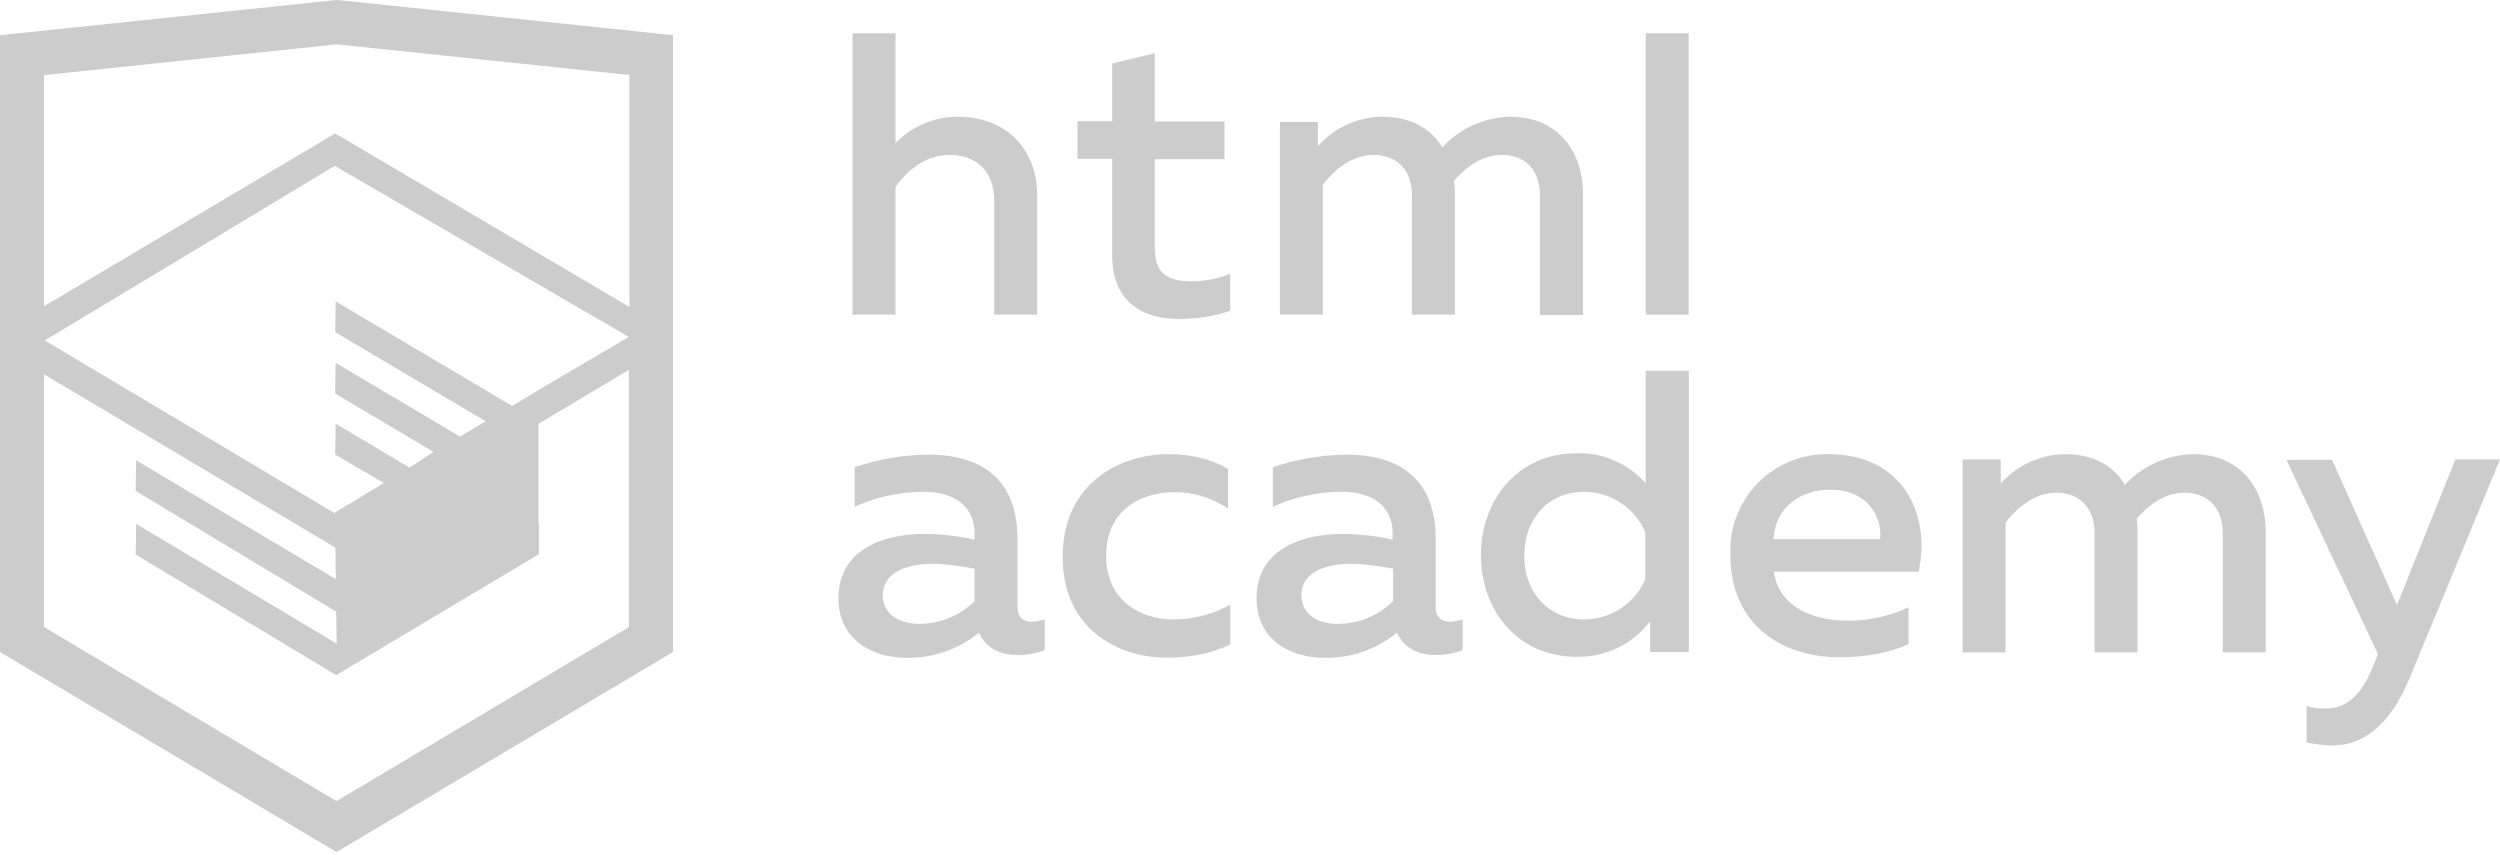
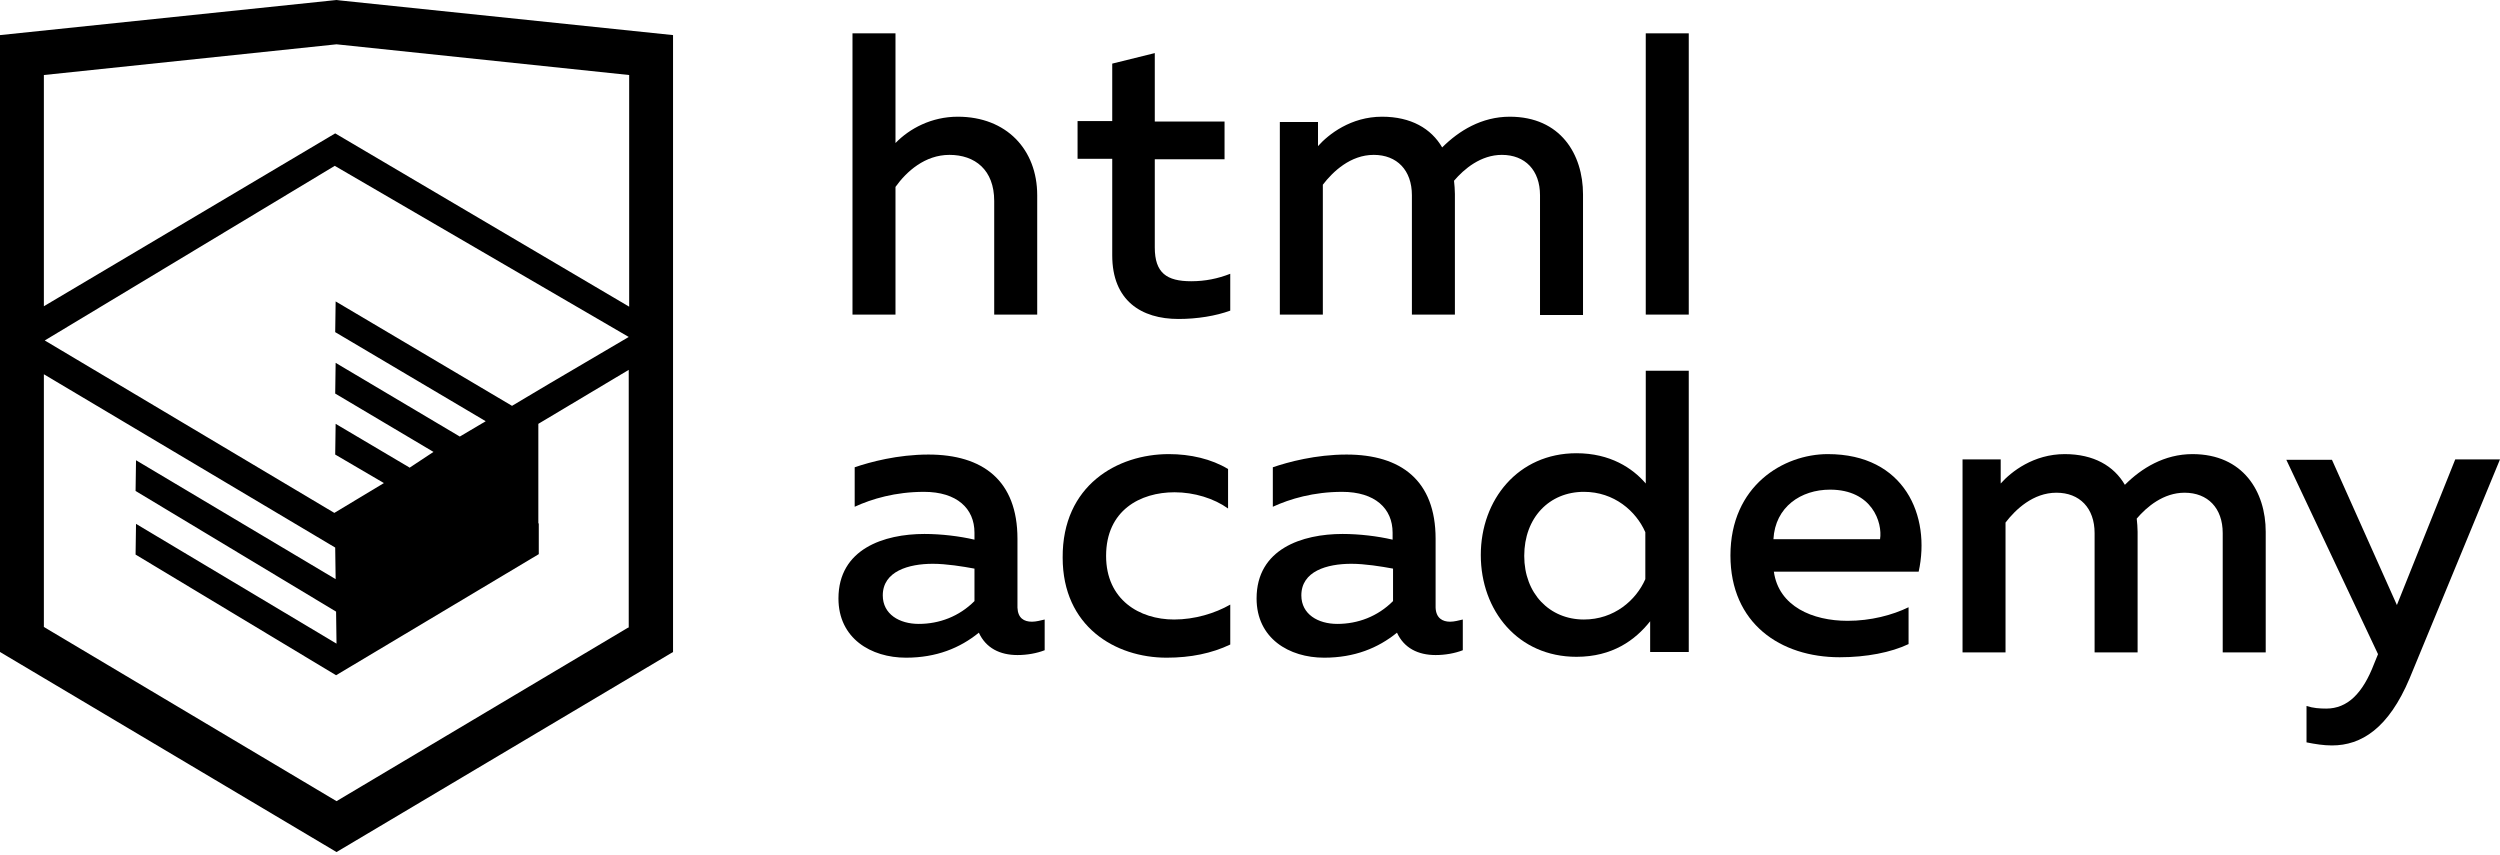
- <svg xmlns="http://www.w3.org/2000/svg" width="199" height="68" fill="none">
-   <g opacity=".2" fill="#000">
-     <path d="M82.14 49.49c.35 0 .7-.1 1.02-.18v2.45c-.63.24-1.4.38-2.17.38-1.4 0-2.51-.56-3.07-1.78a8.88 8.88 0 01-5.8 2c-2.8 0-5.38-1.54-5.38-4.72 0-3.95 3.63-5.14 6.85-5.14 1.32 0 2.79.18 3.98.46v-.56c0-1.92-1.4-3.25-4.02-3.25-2.27 0-4.15.56-5.52 1.19v-3.15a18.76 18.76 0 015.87-1c4.33 0 7.09 2.05 7.09 6.7v5.48c.04.84.52 1.12 1.15 1.12zm-11.87-2.1c0 1.5 1.33 2.27 2.86 2.27 1.64 0 3.22-.6 4.44-1.81v-2.59c-.95-.17-2.24-.38-3.32-.38-1.92 0-3.98.6-3.98 2.51zM93.04 36.15c1.71 0 3.39.38 4.71 1.18v3.15a7.5 7.5 0 00-4.26-1.3c-2.72 0-5.44 1.44-5.44 5.07 0 3.5 2.65 5.06 5.4 5.06 1.65 0 3.26-.49 4.48-1.18v3.17c-1.47.7-3.14 1.05-5.07 1.05-4.08 0-8.27-2.48-8.27-7.96-.04-5.76 4.36-8.24 8.45-8.24zM115.43 49.49c.34 0 .7-.1 1-.18v2.45c-.62.24-1.39.38-2.16.38-1.4 0-2.51-.56-3.07-1.78a8.88 8.88 0 01-5.8 2c-2.8 0-5.38-1.54-5.38-4.72 0-3.95 3.64-5.14 6.85-5.14 1.33 0 2.8.18 3.98.46v-.56c0-1.92-1.4-3.25-4.02-3.25-2.27 0-4.15.56-5.51 1.19v-3.15a18.77 18.77 0 015.86-1c4.33 0 7.1 2.05 7.1 6.7v5.48c.03.84.55 1.12 1.15 1.12zm-11.84-2.1c0 1.5 1.32 2.27 2.86 2.27 1.64 0 3.21-.6 4.44-1.81v-2.59c-.95-.17-2.24-.38-3.32-.38-1.96 0-3.98.6-3.98 2.51zM134.43 29.51V51.9h-3.08v-2.45a7.13 7.13 0 01-5.87 2.83c-4.64 0-7.6-3.66-7.6-8.1 0-4.4 2.96-8.1 7.6-8.1a7.03 7.03 0 015.52 2.4v-8.97h3.43zm-8.35 9.64c-2.76 0-4.75 2.06-4.75 5.1 0 3 2.02 5.06 4.75 5.06a5.33 5.33 0 004.89-3.21v-3.74a5.33 5.33 0 00-4.9-3.21zM145.5 36.15c6.1 0 8.2 4.92 7.22 9.36H141.2c.38 2.76 3.07 3.9 5.87 3.9 1.85 0 3.56-.45 4.85-1.07v2.93c-1.4.66-3.35 1.05-5.48 1.05-4.72 0-8.7-2.7-8.7-8.1a7.68 7.68 0 017.76-8.07zm.17 2.83c-2.3 0-4.36 1.36-4.5 3.94h8.48c.21-1.32-.63-3.94-3.98-3.94zM156.22 51.9V36.57h3.04v1.92a6.96 6.96 0 015.1-2.34c2.3 0 3.9.94 4.78 2.44a7.63 7.63 0 015.38-2.44c4.05 0 5.83 3 5.83 6.18v9.6h-3.42v-9.5c0-1.99-1.19-3.21-3.04-3.21-1.68 0-3 1.12-3.8 2.06.03.35.06.7.06 1.05v9.6h-3.42v-9.5c0-1.99-1.19-3.21-3.04-3.21s-3.25 1.33-4.05 2.38v10.33h-3.42v-.03zM195.44 36.57H199l-7.2 17.42c-1.67 3.98-3.84 5.35-6.18 5.35-.66 0-1.32-.1-2.02-.25v-2.9c.52.18 1.05.21 1.57.21 1.68 0 2.9-1.18 3.8-3.56l.32-.77L182 36.6h3.63l5.17 11.56 4.65-11.6zM71.28 2.65v8.74a6.95 6.95 0 014.96-2.1c3.88 0 6.32 2.62 6.32 6.25v9.5h-3.42V16c0-2.48-1.54-3.67-3.56-3.67-1.96 0-3.43 1.33-4.3 2.55v10.16h-3.42V2.65h3.42zM91.92 4.23v5.44h5.55v3h-5.55v7.03c0 2.02.94 2.69 2.9 2.69 1.12 0 2.13-.21 3.1-.6v2.94c-1.14.42-2.61.66-4.11.66-2.97 0-5.28-1.47-5.28-5.06v-7.69h-2.76v-3h2.76V5.06l3.4-.83zM101.88 25.04V9.71h3.03v1.92a6.96 6.96 0 015.1-2.34c2.3 0 3.91.94 4.79 2.44a7.63 7.63 0 015.38-2.44c4.05 0 5.83 3 5.83 6.18v9.6h-3.43v-9.53c0-1.99-1.18-3.21-3.03-3.21-1.68 0-3 1.12-3.81 2.06.04.35.07.7.07 1.05v9.6h-3.42v-9.5c0-1.99-1.19-3.21-3.04-3.21s-3.25 1.33-4.05 2.37v10.34h-3.42zM134.42 2.65H131v22.4h3.42V2.64zM27.07.03L26.79 0 0 2.8v49.1l26.79 15.92L53.57 51.9V2.8L27.07.02zm23.01 49.88l-23.3 13.86L3.5 49.91V29.79l23.2 13.8.03 2.51-15.9-9.46-.03 2.44 15.96 9.6.04 2.55-15.96-9.53-.04 2.44 15.96 9.6 16.14-9.63v-2.45h-.04v-7.92l7.2-4.3v20.47h.03zm-.03-23.09l-6.36 3.74-2.93 1.75-14.04-8.32-.04 2.45 11.98 7.09-.1.07-.25.14-1.7 1.01-9.9-5.87-.03 2.45 7.83 4.64-1.86 1.22-.03.04-5.9-3.5-.04 2.45 3.88 2.27-3.95 2.38L3.56 27.1l23.09-13.9 23.4 13.62zm.03-2.4l-23.4-13.8L3.5 24.38V5.98l23.3-2.45 23.3 2.44v18.44z" />
-   </g>
+ <svg xmlns="http://www.w3.org/2000/svg" width="199" height="68" viewBox="0 0 199 68" fill="none">
+   <path d="M82.143 49.488C82.492 49.488 82.841 49.383 83.156 49.313V51.758C82.527 52.003 81.759 52.142 80.99 52.142C79.593 52.142 78.476 51.584 77.917 50.361C76.415 51.584 74.529 52.352 72.12 52.352C69.326 52.352 66.741 50.815 66.741 47.637C66.741 43.691 70.373 42.503 73.586 42.503C74.913 42.503 76.38 42.678 77.568 42.957V42.398C77.568 40.478 76.171 39.151 73.552 39.151C71.281 39.151 69.395 39.709 68.033 40.338V37.195C69.256 36.776 71.456 36.182 73.901 36.182C78.231 36.182 80.99 38.242 80.99 42.887V48.37C81.025 49.209 81.514 49.488 82.143 49.488ZM70.269 47.393C70.269 48.894 71.596 49.663 73.132 49.663C74.774 49.663 76.346 49.069 77.568 47.847V45.262C76.625 45.088 75.333 44.878 74.25 44.878C72.329 44.878 70.269 45.472 70.269 47.393Z" fill="black" />
+   <path d="M93.039 36.147C94.751 36.147 96.427 36.531 97.754 37.334V40.477C96.637 39.674 95.065 39.185 93.493 39.185C90.769 39.185 88.045 40.617 88.045 44.249C88.045 47.742 90.699 49.313 93.458 49.313C95.1 49.313 96.706 48.825 97.929 48.126V51.304C96.462 52.003 94.786 52.352 92.865 52.352C88.779 52.352 84.588 49.872 84.588 44.389C84.553 38.627 88.953 36.147 93.039 36.147Z" fill="black" />
+   <path d="M115.426 49.488C115.775 49.488 116.125 49.383 116.439 49.313V51.758C115.81 52.003 115.042 52.142 114.274 52.142C112.877 52.142 111.759 51.584 111.2 50.361C109.699 51.584 107.813 52.352 105.403 52.352C102.609 52.352 100.024 50.815 100.024 47.637C100.024 43.691 103.657 42.503 106.87 42.503C108.197 42.503 109.664 42.678 110.851 42.957V42.398C110.851 40.478 109.454 39.151 106.835 39.151C104.565 39.151 102.679 39.709 101.317 40.338V37.195C102.539 36.776 104.739 36.182 107.184 36.182C111.515 36.182 114.274 38.242 114.274 42.887V48.37C114.309 49.209 114.832 49.488 115.426 49.488ZM103.587 47.393C103.587 48.894 104.914 49.663 106.451 49.663C108.092 49.663 109.664 49.069 110.886 47.847V45.262C109.943 45.088 108.651 44.878 107.568 44.878C105.612 44.878 103.587 45.472 103.587 47.393Z" fill="black" />
+   <path d="M134.425 29.511V51.898H131.352V49.453C130.165 50.955 128.348 52.282 125.485 52.282C120.84 52.282 117.871 48.615 117.871 44.179C117.871 39.779 120.84 36.077 125.485 36.077C128.174 36.077 129.955 37.264 131.003 38.487V29.511H134.425ZM126.078 39.15C123.319 39.15 121.329 41.211 121.329 44.249C121.329 47.253 123.354 49.313 126.078 49.313C128.488 49.313 130.234 47.777 130.968 46.1V42.364C130.234 40.687 128.488 39.15 126.078 39.15Z" fill="black" />
+   <path d="M145.496 36.147C151.608 36.147 153.703 41.071 152.725 45.507H141.2C141.584 48.266 144.274 49.418 147.068 49.418C148.919 49.418 150.63 48.964 151.922 48.336V51.269C150.525 51.933 148.569 52.317 146.439 52.317C141.724 52.317 137.743 49.628 137.743 44.214C137.743 38.661 141.969 36.147 145.496 36.147ZM145.671 38.976C143.366 38.976 141.305 40.338 141.165 42.922H149.652C149.861 41.595 149.023 38.976 145.671 38.976Z" fill="black" />
+   <path d="M156.218 51.898V36.566H159.256V38.487C160.094 37.544 161.876 36.147 164.355 36.147C166.66 36.147 168.267 37.09 169.14 38.592C170.467 37.264 172.283 36.147 174.518 36.147C178.569 36.147 180.351 39.15 180.351 42.328V51.933H176.928V42.433C176.928 40.443 175.741 39.22 173.89 39.22C172.213 39.22 170.886 40.338 170.083 41.281C170.118 41.63 170.153 41.979 170.153 42.328V51.933H166.73V42.433C166.73 40.443 165.543 39.22 163.692 39.22C161.841 39.22 160.444 40.547 159.64 41.595V51.933H156.218V51.898Z" fill="black" />
+   <path d="M195.438 36.566H199L191.806 53.993C190.13 57.975 187.964 59.337 185.624 59.337C184.961 59.337 184.297 59.232 183.599 59.092V56.194C184.123 56.368 184.646 56.403 185.17 56.403C186.847 56.403 188.069 55.216 188.977 52.841L189.291 52.072L181.992 36.601H185.624L190.793 48.161L195.438 36.566Z" fill="black" />
+   <path d="M71.281 2.654V11.385C72.399 10.233 74.145 9.29 76.24 9.29C80.117 9.29 82.562 11.909 82.562 15.541V25.041H79.139V15.995C79.139 13.516 77.602 12.328 75.577 12.328C73.621 12.328 72.154 13.655 71.281 14.878V25.041H67.858V2.654H71.281Z" fill="black" />
+   <path d="M91.921 4.226V9.674H97.474V12.678H91.921V19.698C91.921 21.723 92.864 22.387 94.82 22.387C95.938 22.387 96.95 22.177 97.928 21.793V24.727C96.776 25.146 95.309 25.39 93.807 25.39C90.838 25.39 88.534 23.923 88.534 20.326V12.643H85.774V9.639H88.534V5.064L91.921 4.226Z" fill="black" />
+   <path d="M101.875 25.041V9.709H104.913V11.63C105.752 10.687 107.533 9.29 110.012 9.29C112.317 9.29 113.924 10.233 114.797 11.735C116.124 10.408 117.94 9.29 120.175 9.29C124.227 9.29 126.008 12.293 126.008 15.472V25.076H122.585V15.541C122.585 13.551 121.398 12.328 119.547 12.328C117.87 12.328 116.543 13.446 115.74 14.389C115.775 14.738 115.81 15.087 115.81 15.437V25.041H112.387V15.541C112.387 13.551 111.2 12.328 109.349 12.328C107.498 12.328 106.101 13.655 105.298 14.703V25.041H101.875Z" fill="black" />
+   <path d="M134.425 2.654H131.002V25.041H134.425V2.654Z" fill="black" />
+   <path d="M27.067 0.035L26.787 0L0 2.794V51.898L26.787 67.823L53.574 51.898V2.794L27.067 0.035ZM50.082 49.907L26.787 63.772L3.492 49.907V29.791L26.682 43.586L26.717 46.1L10.827 36.636L10.792 39.081L26.752 48.685L26.787 51.234L10.827 41.7L10.792 44.145L26.752 53.749L42.887 44.11V41.665H42.852V40.827V39.814V33.737L50.047 29.441V49.907H50.082ZM50.047 26.822L43.691 30.559L40.757 32.305L26.717 23.993L26.682 26.438L38.661 33.528L38.557 33.597L38.312 33.737L36.601 34.75L26.717 28.883L26.682 31.327L34.505 35.972L32.654 37.195L32.62 37.23L26.717 33.737L26.682 36.182L30.559 38.452L26.613 40.827L3.562 27.101L26.647 13.201L50.047 26.822ZM50.082 24.412L26.682 10.617L3.492 24.377V5.972L26.787 3.527L50.082 5.972V24.412Z" fill="black" />
</svg>
